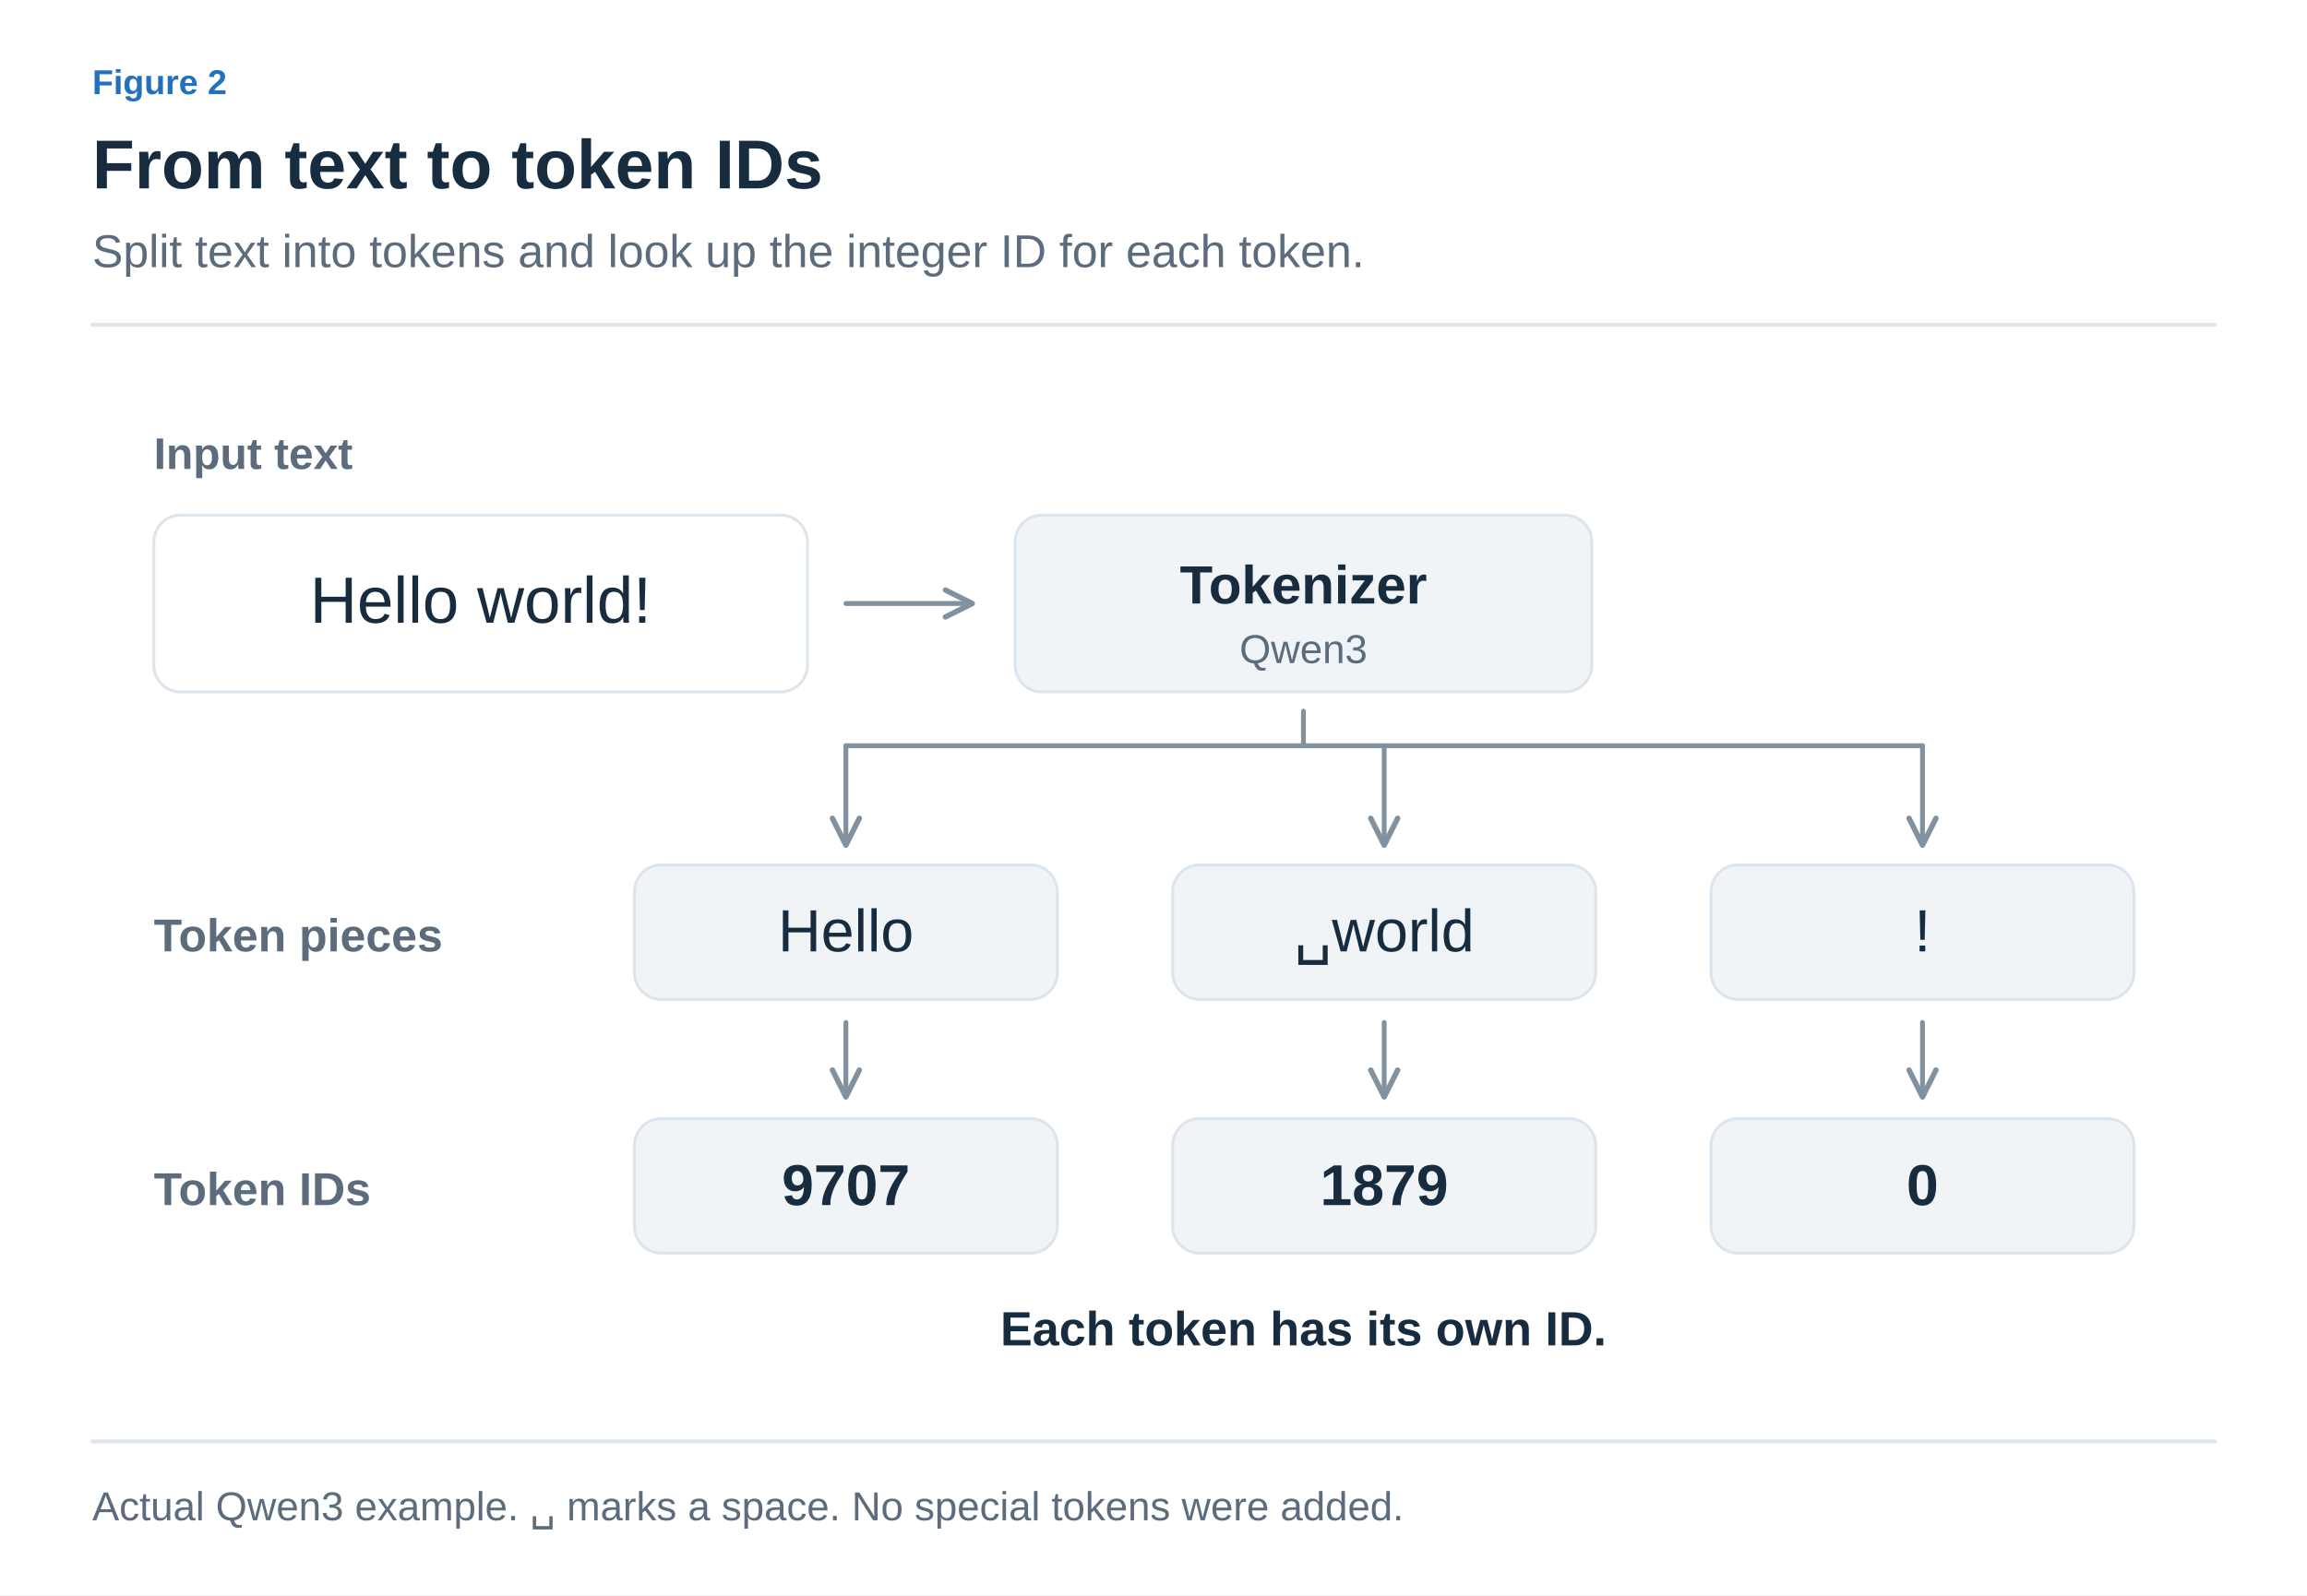
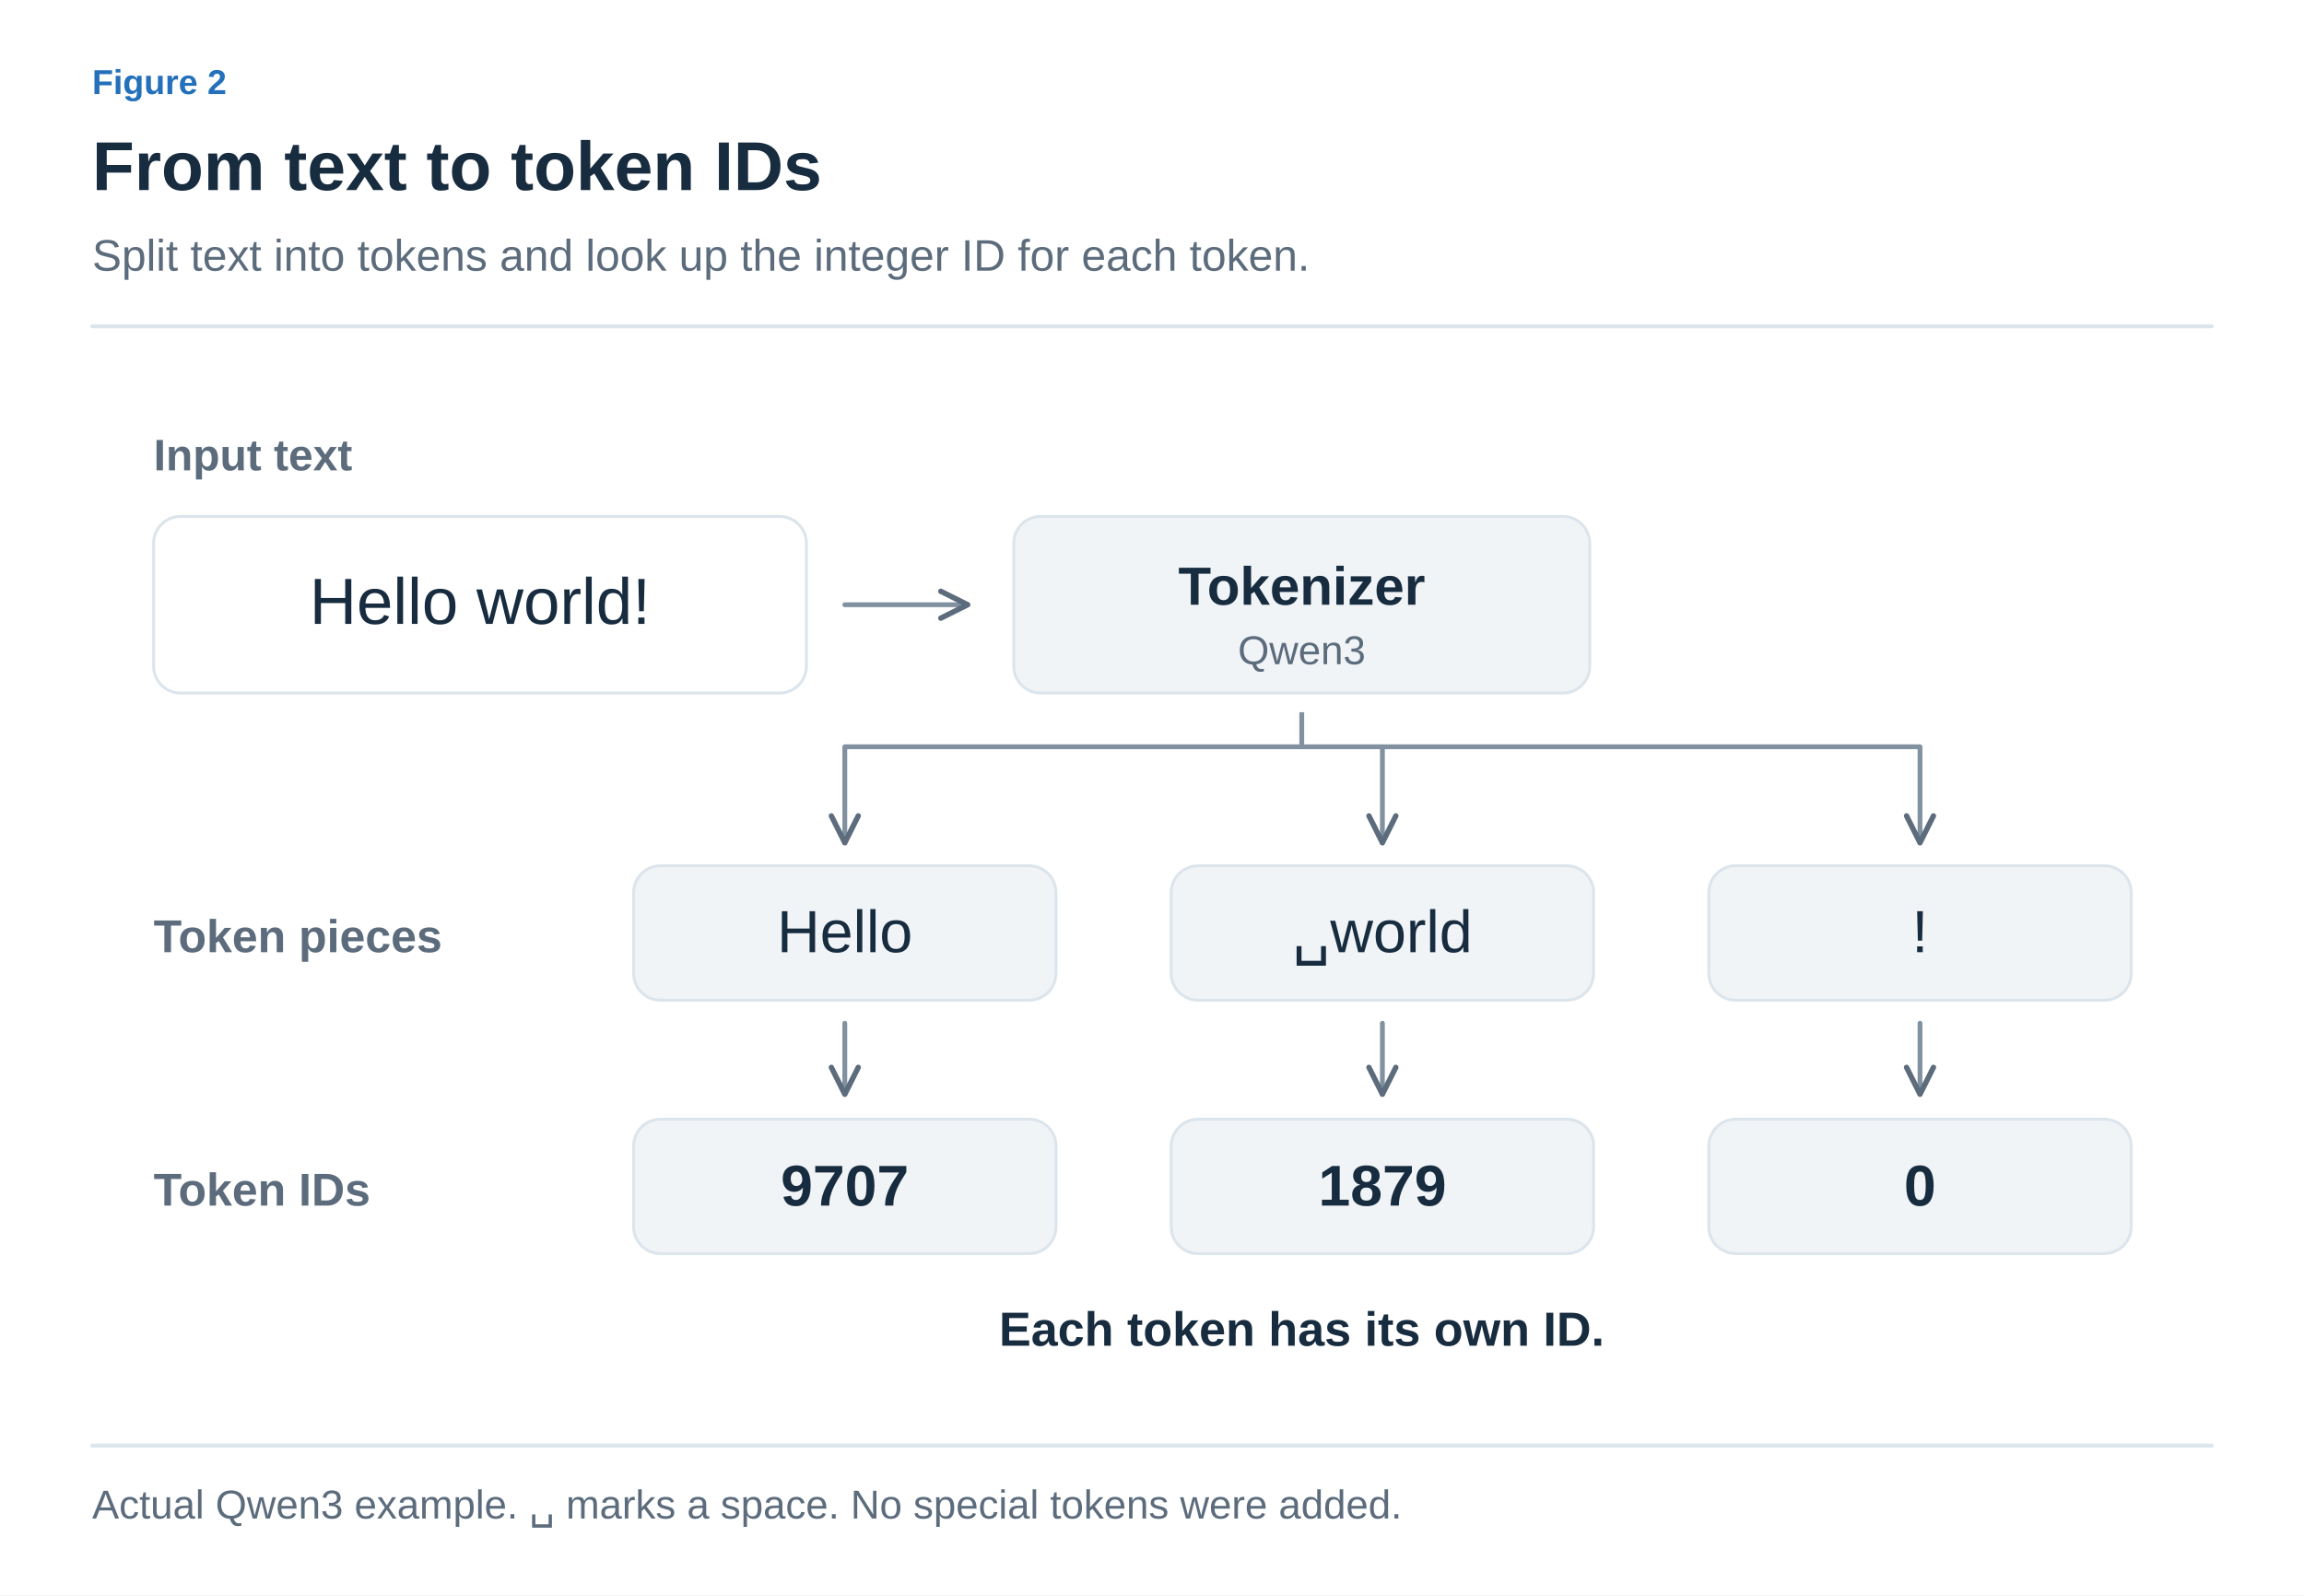
- <svg xmlns="http://www.w3.org/2000/svg" width="1200" height="830" viewBox="0 0 1200 830" role="img" aria-labelledby="title desc" lang="en">
+ <svg xmlns="http://www.w3.org/2000/svg" width="1200" height="831" viewBox="0 0 1200 831" role="img" aria-labelledby="title desc">
  <defs>
-     <marker id="arrow" viewBox="0 0 10 10" refX="8" refY="5" markerWidth="7" markerHeight="7" orient="auto-start-reverse">
-       <path d="M 1 1 L 9 5 L 1 9" fill="none" stroke="#8191A0" stroke-width="1.6" stroke-linecap="round" stroke-linejoin="round" />
+     <marker id="arrow-ink" viewBox="0 0 10 10" refX="9" refY="5" markerWidth="7" markerHeight="7" orient="auto">
+       <path d="M1 1 L9 5 L1 9" fill="none" stroke="#182C40" stroke-width="1.6" />
+     </marker>
+     <marker id="arrow-muted" viewBox="0 0 10 10" refX="9" refY="5" markerWidth="7" markerHeight="7" orient="auto">
+       <path d="M1 1 L9 5 L1 9" fill="none" stroke="#5C6C7C" stroke-width="1.6" />
+     </marker>
+     <marker id="arrow-line" viewBox="0 0 10 10" refX="9" refY="5" markerWidth="7" markerHeight="7" orient="auto">
+       <path d="M1 1 L9 5 L1 9" fill="none" stroke="#DCE4EC" stroke-width="1.6" />
+     </marker>
+     <marker id="arrow-paper" viewBox="0 0 10 10" refX="9" refY="5" markerWidth="7" markerHeight="7" orient="auto">
+       <path d="M1 1 L9 5 L1 9" fill="none" stroke="#FFFFFF" stroke-width="1.6" />
+     </marker>
+     <marker id="arrow-blue" viewBox="0 0 10 10" refX="9" refY="5" markerWidth="7" markerHeight="7" orient="auto">
+       <path d="M1 1 L9 5 L1 9" fill="none" stroke="#2470BB" stroke-width="1.6" />
+     </marker>
+     <marker id="arrow-teal" viewBox="0 0 10 10" refX="9" refY="5" markerWidth="7" markerHeight="7" orient="auto">
+       <path d="M1 1 L9 5 L1 9" fill="none" stroke="#287D78" stroke-width="1.6" />
+     </marker>
+     <marker id="arrow-orange" viewBox="0 0 10 10" refX="9" refY="5" markerWidth="7" markerHeight="7" orient="auto">
+       <path d="M1 1 L9 5 L1 9" fill="none" stroke="#B55B22" stroke-width="1.6" />
+     </marker>
+     <marker id="arrow-purple" viewBox="0 0 10 10" refX="9" refY="5" markerWidth="7" markerHeight="7" orient="auto">
+       <path d="M1 1 L9 5 L1 9" fill="none" stroke="#7954A3" stroke-width="1.6" />
+     </marker>
+     <marker id="arrow-gray" viewBox="0 0 10 10" refX="9" refY="5" markerWidth="7" markerHeight="7" orient="auto">
+       <path d="M1 1 L9 5 L1 9" fill="none" stroke="#657789" stroke-width="1.6" />
+     </marker>
+     <marker id="arrow-red" viewBox="0 0 10 10" refX="9" refY="5" markerWidth="7" markerHeight="7" orient="auto">
+       <path d="M1 1 L9 5 L1 9" fill="none" stroke="#B34242" stroke-width="1.6" />
+     </marker>
+     <marker id="arrow-indigo" viewBox="0 0 10 10" refX="9" refY="5" markerWidth="7" markerHeight="7" orient="auto">
+       <path d="M1 1 L9 5 L1 9" fill="none" stroke="#4C60A8" stroke-width="1.6" />
    </marker>
  </defs>
-   <style>text{font-family:"Arial","Apple SD Gothic Neo","Noto Sans KR",sans-serif;} path,line{stroke-linecap:round;stroke-linejoin:round;}</style>
-   <rect width="1200" height="830" fill="white" />
-   <text x="48" y="49" fill="#2470BB" font-size="18" font-weight="600" text-anchor="start">Figure 2</text>
-   <text x="48" y="98" fill="#182C40" font-size="36" font-weight="700" text-anchor="start">From text to token IDs</text>
-   <text x="48" y="139" fill="#5C6C7C" font-size="24" font-weight="400" text-anchor="start">Split text into tokens and look up the integer ID for each token.</text>
-   <line x1="48" y1="169" x2="1152" y2="169" stroke="#DCE4EC" stroke-width="2" />
-   <text x="80" y="244" fill="#5C6C7C" font-size="23" font-weight="600" text-anchor="start">Input text</text>
-   <rect x="80" y="268" width="340" height="92" rx="14" fill="#FFFFFF" stroke="#DCE4EC" stroke-width="1.5" />
-   <text x="250" y="324" fill="#182C40" font-size="34" font-weight="500" text-anchor="middle">Hello world!</text>
-   <path d="M440,314 L504,314" fill="none" stroke="#8191A0" stroke-width="2.5" marker-end="url(#arrow)" />
-   <rect x="528" y="268" width="300" height="92" rx="14" fill="#F1F4F7" stroke="#DCE4EC" stroke-width="1.5" />
-   <text x="678.0" y="314.0" fill="#182C40" font-size="28" font-weight="600" text-anchor="middle">Tokenizer</text>
-   <text x="678.0" y="345.0" fill="#5C6C7C" font-size="21" font-weight="400" text-anchor="middle">Qwen3</text>
-   <text x="80" y="495" fill="#5C6C7C" font-size="24" font-weight="600" text-anchor="start">Token pieces</text>
-   <text x="80" y="627" fill="#5C6C7C" font-size="24" font-weight="600" text-anchor="start">Token IDs</text>
-   <line x1="678" y1="370" x2="678" y2="388" stroke="#8191A0" stroke-width="2.5" />
-   <line x1="440" y1="388" x2="1000" y2="388" stroke="#8191A0" stroke-width="2.5" />
-   <path d="M440,388 L440,438" fill="none" stroke="#8191A0" stroke-width="2.5" marker-end="url(#arrow)" />
-   <path d="M720,388 L720,438" fill="none" stroke="#8191A0" stroke-width="2.5" marker-end="url(#arrow)" />
-   <path d="M1000,388 L1000,438" fill="none" stroke="#8191A0" stroke-width="2.5" marker-end="url(#arrow)" />
-   <rect x="330" y="450" width="220" height="70" rx="14" fill="#F1F4F7" stroke="#DCE4EC" stroke-width="1.5" />
-   <text x="440" y="495" fill="#182C40" font-size="31" font-weight="500" text-anchor="middle">Hello</text>
-   <path d="M440,532 L440,569" fill="none" stroke="#8191A0" stroke-width="2.5" marker-end="url(#arrow)" />
-   <rect x="330" y="582" width="220" height="70" rx="14" fill="#F1F4F7" stroke="#DCE4EC" stroke-width="1.5" />
-   <text x="440" y="627" fill="#182C40" font-size="30" font-weight="600" text-anchor="middle">9707</text>
-   <rect x="610" y="450" width="220" height="70" rx="14" fill="#F1F4F7" stroke="#DCE4EC" stroke-width="1.5" />
-   <text x="720" y="495" fill="#182C40" font-size="31" font-weight="500" text-anchor="middle">␣world</text>
-   <path d="M720,532 L720,569" fill="none" stroke="#8191A0" stroke-width="2.5" marker-end="url(#arrow)" />
-   <rect x="610" y="582" width="220" height="70" rx="14" fill="#F1F4F7" stroke="#DCE4EC" stroke-width="1.5" />
-   <text x="720" y="627" fill="#182C40" font-size="30" font-weight="600" text-anchor="middle">1879</text>
-   <rect x="890" y="450" width="220" height="70" rx="14" fill="#F1F4F7" stroke="#DCE4EC" stroke-width="1.5" />
-   <text x="1000" y="495" fill="#182C40" font-size="31" font-weight="500" text-anchor="middle">!</text>
-   <path d="M1000,532 L1000,569" fill="none" stroke="#8191A0" stroke-width="2.5" marker-end="url(#arrow)" />
-   <rect x="890" y="582" width="220" height="70" rx="14" fill="#F1F4F7" stroke="#DCE4EC" stroke-width="1.5" />
-   <text x="1000" y="627" fill="#182C40" font-size="30" font-weight="600" text-anchor="middle">0</text>
-   <text x="678" y="700" fill="#182C40" font-size="25" font-weight="600" text-anchor="middle">Each token has its own ID.</text>
-   <line x1="48" y1="750" x2="1152" y2="750" stroke="#DCE4EC" stroke-width="2" />
-   <text x="48" y="791" fill="#5C6C7C" font-size="21" font-weight="400" text-anchor="start">Actual Qwen3 example. ␣ marks a space. No special tokens were added.</text>
+   <style>text{font-family:Arial,"Apple SD Gothic Neo","Noto Sans KR",sans-serif}text[font-family]{font-family:Menlo,Consolas,monospace}path{stroke-linecap:round;stroke-linejoin:round}</style>
+   <rect width="100%" height="100%" fill="white" />
+   <text x="48" y="49" fill="#2470BB" font-size="18" font-weight="600" text-anchor="start" data-max-width="1104">Figure 2</text>
+   <text x="48" y="99" fill="#182C40" font-size="36" font-weight="700" text-anchor="start" data-max-width="1104">From text to token IDs</text>
+   <text x="48" y="141" fill="#5C6C7C" font-size="23" font-weight="400" text-anchor="start" data-max-width="1104">Split text into tokens and look up the integer ID for each token.</text>
+   <path d="M48,170 H1152" stroke="#DCE4EC" stroke-width="2" />
+   <g transform="translate(48 206) scale(1)" data-panel="1">
+     <g transform="translate(-48 -205)">
+       <text x="80" y="244" fill="#5C6C7C" font-size="23" font-weight="600" text-anchor="start">Input text</text>
+       <rect x="80" y="268" width="340" height="92" rx="14" fill="#FFFFFF" stroke="#DCE4EC" stroke-width="1.5" />
+       <text x="250" y="324" fill="#182C40" font-size="34" font-weight="500" text-anchor="middle">Hello world!</text>
+       <path d="M440,314 L504,314" fill="none" stroke="#8191A0" stroke-width="2.5" marker-end="url(#arrow-muted)" />
+       <rect x="528" y="268" width="300" height="92" rx="14" fill="#F1F4F7" stroke="#DCE4EC" stroke-width="1.5" />
+       <text x="678" y="314" fill="#182C40" font-size="28" font-weight="600" text-anchor="middle">Tokenizer</text>
+       <text x="678" y="345" fill="#5C6C7C" font-size="21" font-weight="400" text-anchor="middle">Qwen3</text>
+       <text x="80" y="495" fill="#5C6C7C" font-size="24" font-weight="600" text-anchor="start">Token pieces</text>
+       <text x="80" y="627" fill="#5C6C7C" font-size="24" font-weight="600" text-anchor="start">Token IDs</text>
+       <line x1="678" y1="370" x2="678" y2="388" stroke="#8191A0" stroke-width="2.5" />
+       <line x1="440" y1="388" x2="1000" y2="388" stroke="#8191A0" stroke-width="2.5" />
+       <path d="M440,388 L440,438" fill="none" stroke="#8191A0" stroke-width="2.5" marker-end="url(#arrow-muted)" />
+       <path d="M720,388 L720,438" fill="none" stroke="#8191A0" stroke-width="2.5" marker-end="url(#arrow-muted)" />
+       <path d="M1000,388 L1000,438" fill="none" stroke="#8191A0" stroke-width="2.5" marker-end="url(#arrow-muted)" />
+       <rect x="330" y="450" width="220" height="70" rx="14" fill="#F1F4F7" stroke="#DCE4EC" stroke-width="1.5" />
+       <text x="440" y="495" fill="#182C40" font-size="31" font-weight="500" text-anchor="middle">Hello</text>
+       <path d="M440,532 L440,569" fill="none" stroke="#8191A0" stroke-width="2.5" marker-end="url(#arrow-muted)" />
+       <rect x="330" y="582" width="220" height="70" rx="14" fill="#F1F4F7" stroke="#DCE4EC" stroke-width="1.5" />
+       <text x="440" y="627" fill="#182C40" font-size="30" font-weight="600" text-anchor="middle">9707</text>
+       <rect x="610" y="450" width="220" height="70" rx="14" fill="#F1F4F7" stroke="#DCE4EC" stroke-width="1.5" />
+       <text x="720" y="495" fill="#182C40" font-size="31" font-weight="500" text-anchor="middle">␣world</text>
+       <path d="M720,532 L720,569" fill="none" stroke="#8191A0" stroke-width="2.5" marker-end="url(#arrow-muted)" />
+       <rect x="610" y="582" width="220" height="70" rx="14" fill="#F1F4F7" stroke="#DCE4EC" stroke-width="1.5" />
+       <text x="720" y="627" fill="#182C40" font-size="30" font-weight="600" text-anchor="middle">1879</text>
+       <rect x="890" y="450" width="220" height="70" rx="14" fill="#F1F4F7" stroke="#DCE4EC" stroke-width="1.5" />
+       <text x="1000" y="495" fill="#182C40" font-size="31" font-weight="500" text-anchor="middle">!</text>
+       <path d="M1000,532 L1000,569" fill="none" stroke="#8191A0" stroke-width="2.5" marker-end="url(#arrow-muted)" />
+       <rect x="890" y="582" width="220" height="70" rx="14" fill="#F1F4F7" stroke="#DCE4EC" stroke-width="1.5" />
+       <text x="1000" y="627" fill="#182C40" font-size="30" font-weight="600" text-anchor="middle">0</text>
+       <text x="678" y="700" fill="#182C40" font-size="25" font-weight="600" text-anchor="middle">Each token has its own ID.</text>
+     </g>
+   </g>
+   <path d="M48,753 H1152" stroke="#DCE4EC" stroke-width="2" />
+   <text x="48" y="791" fill="#5C6C7C" font-size="21" font-weight="400" text-anchor="start" data-max-width="1104">Actual Qwen3 example. ␣ marks a space. No special tokens were added.</text>
</svg>
